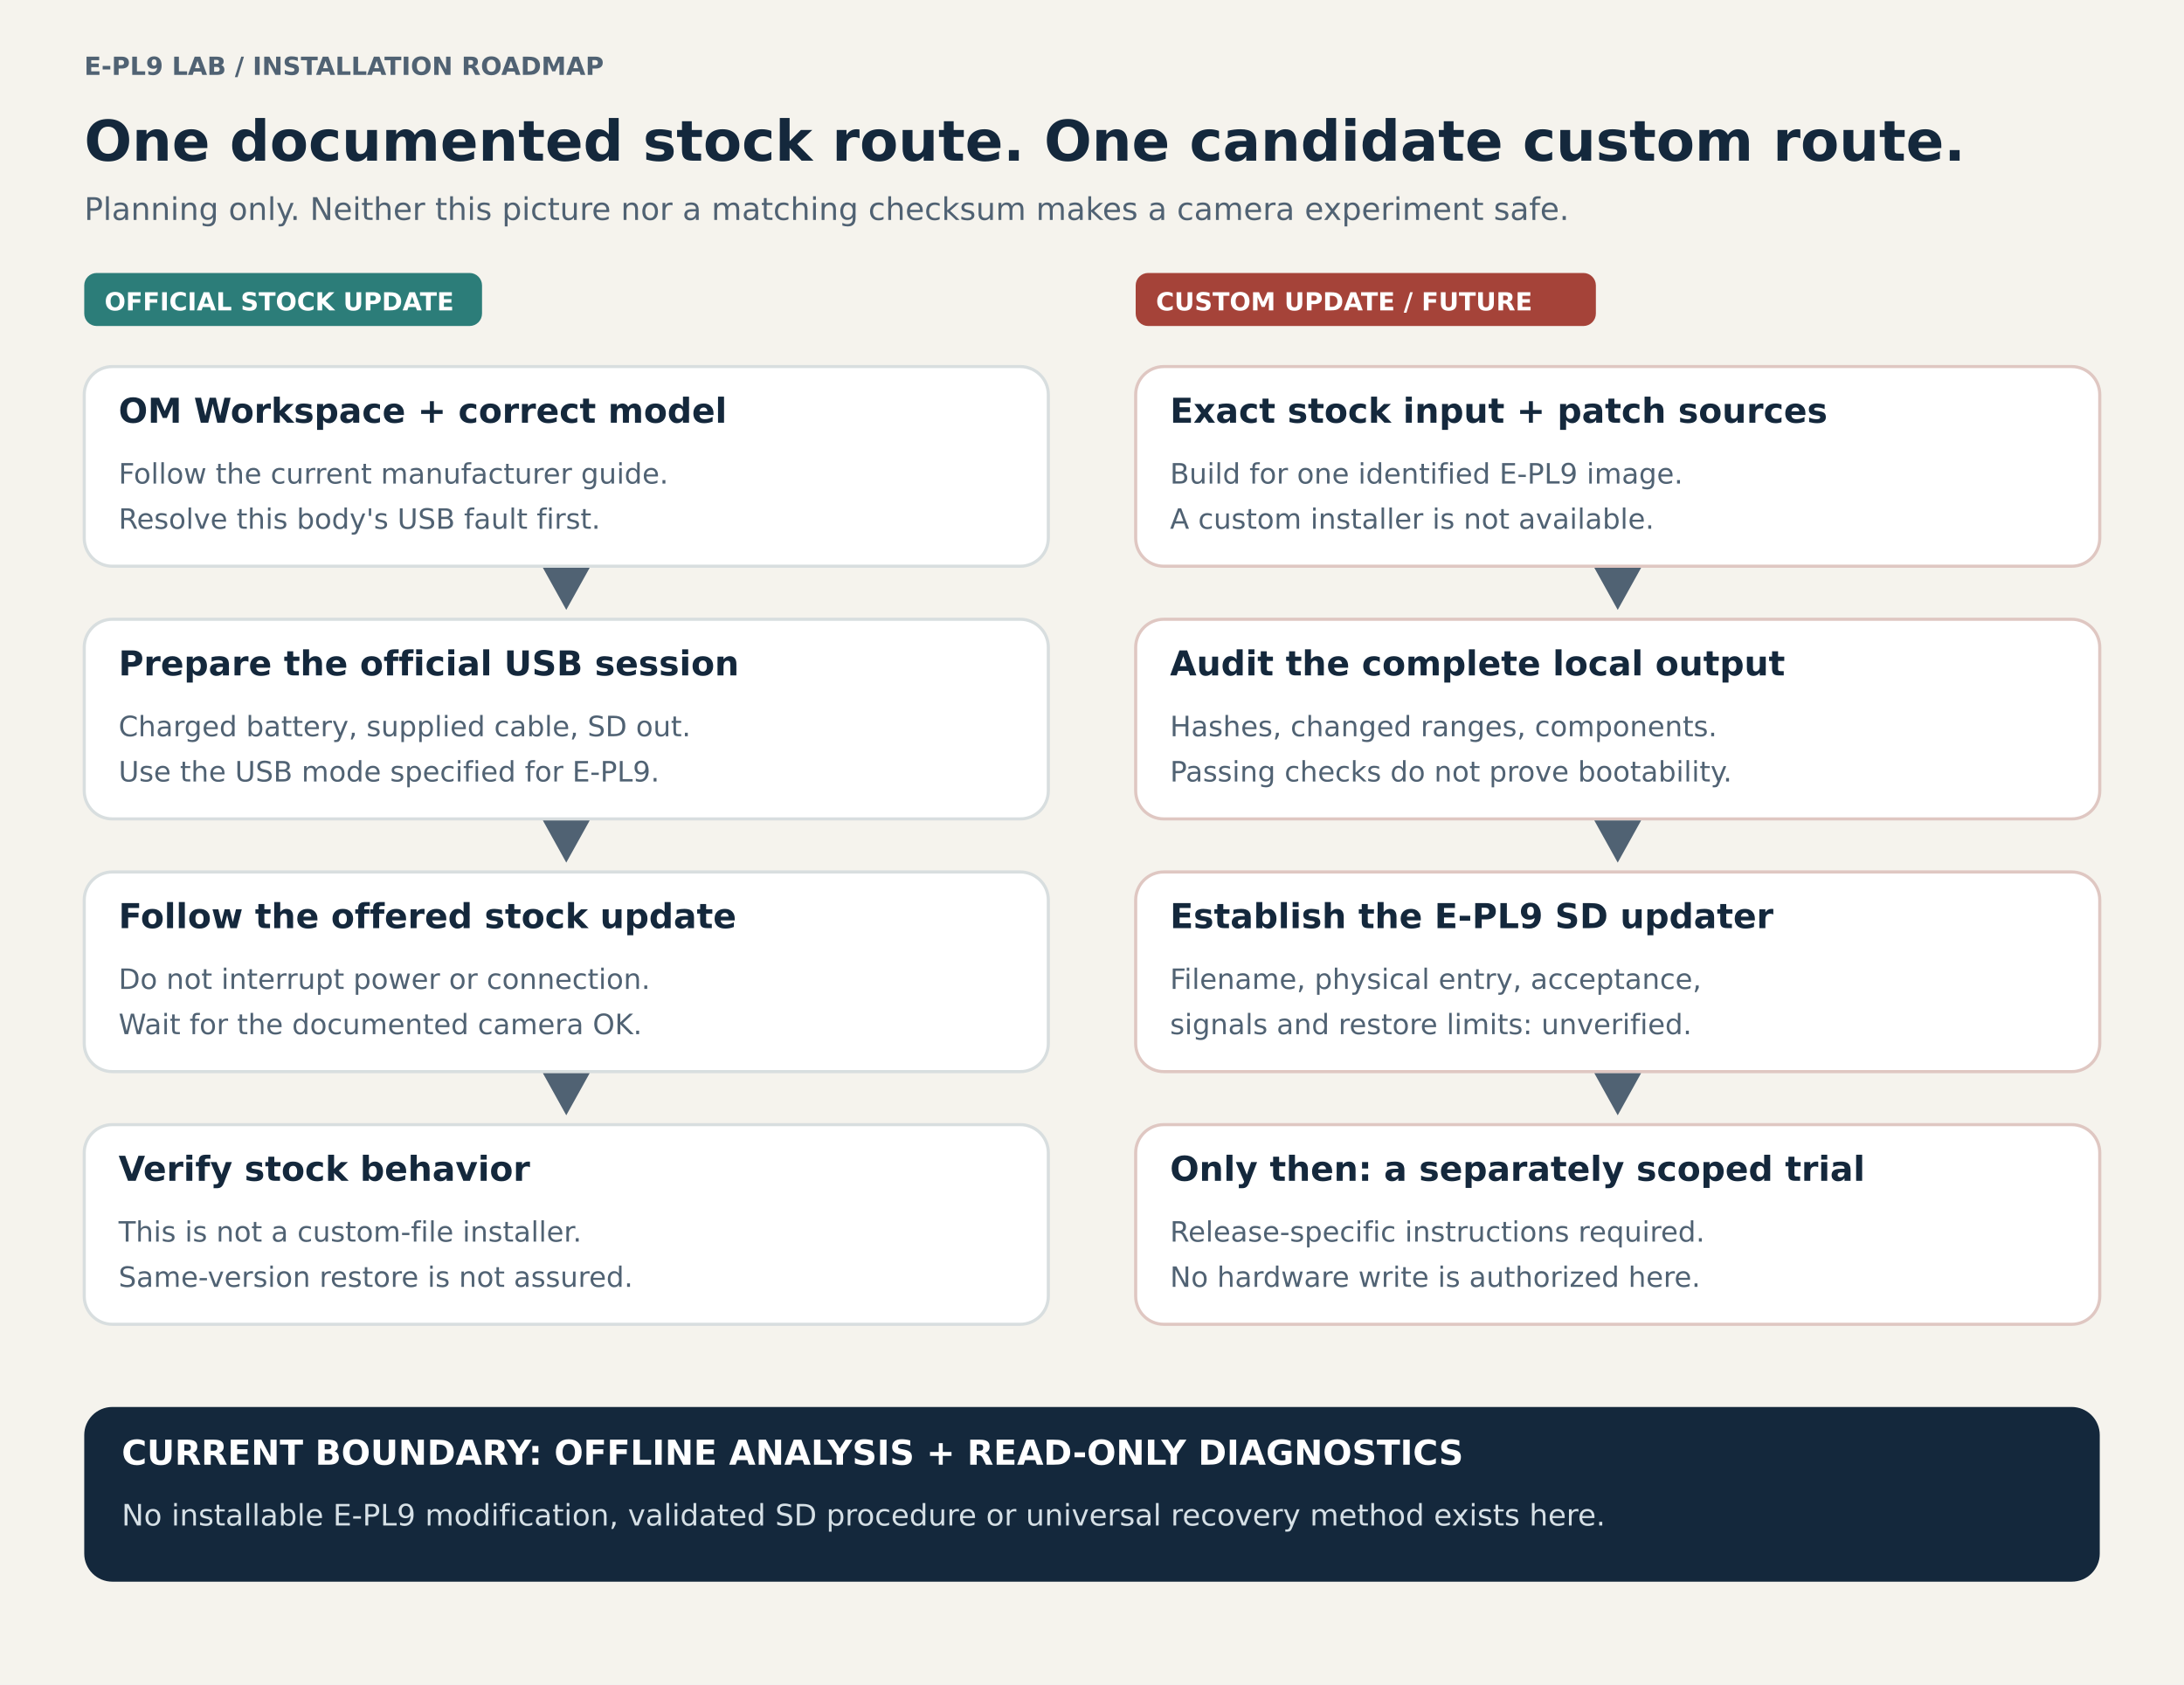
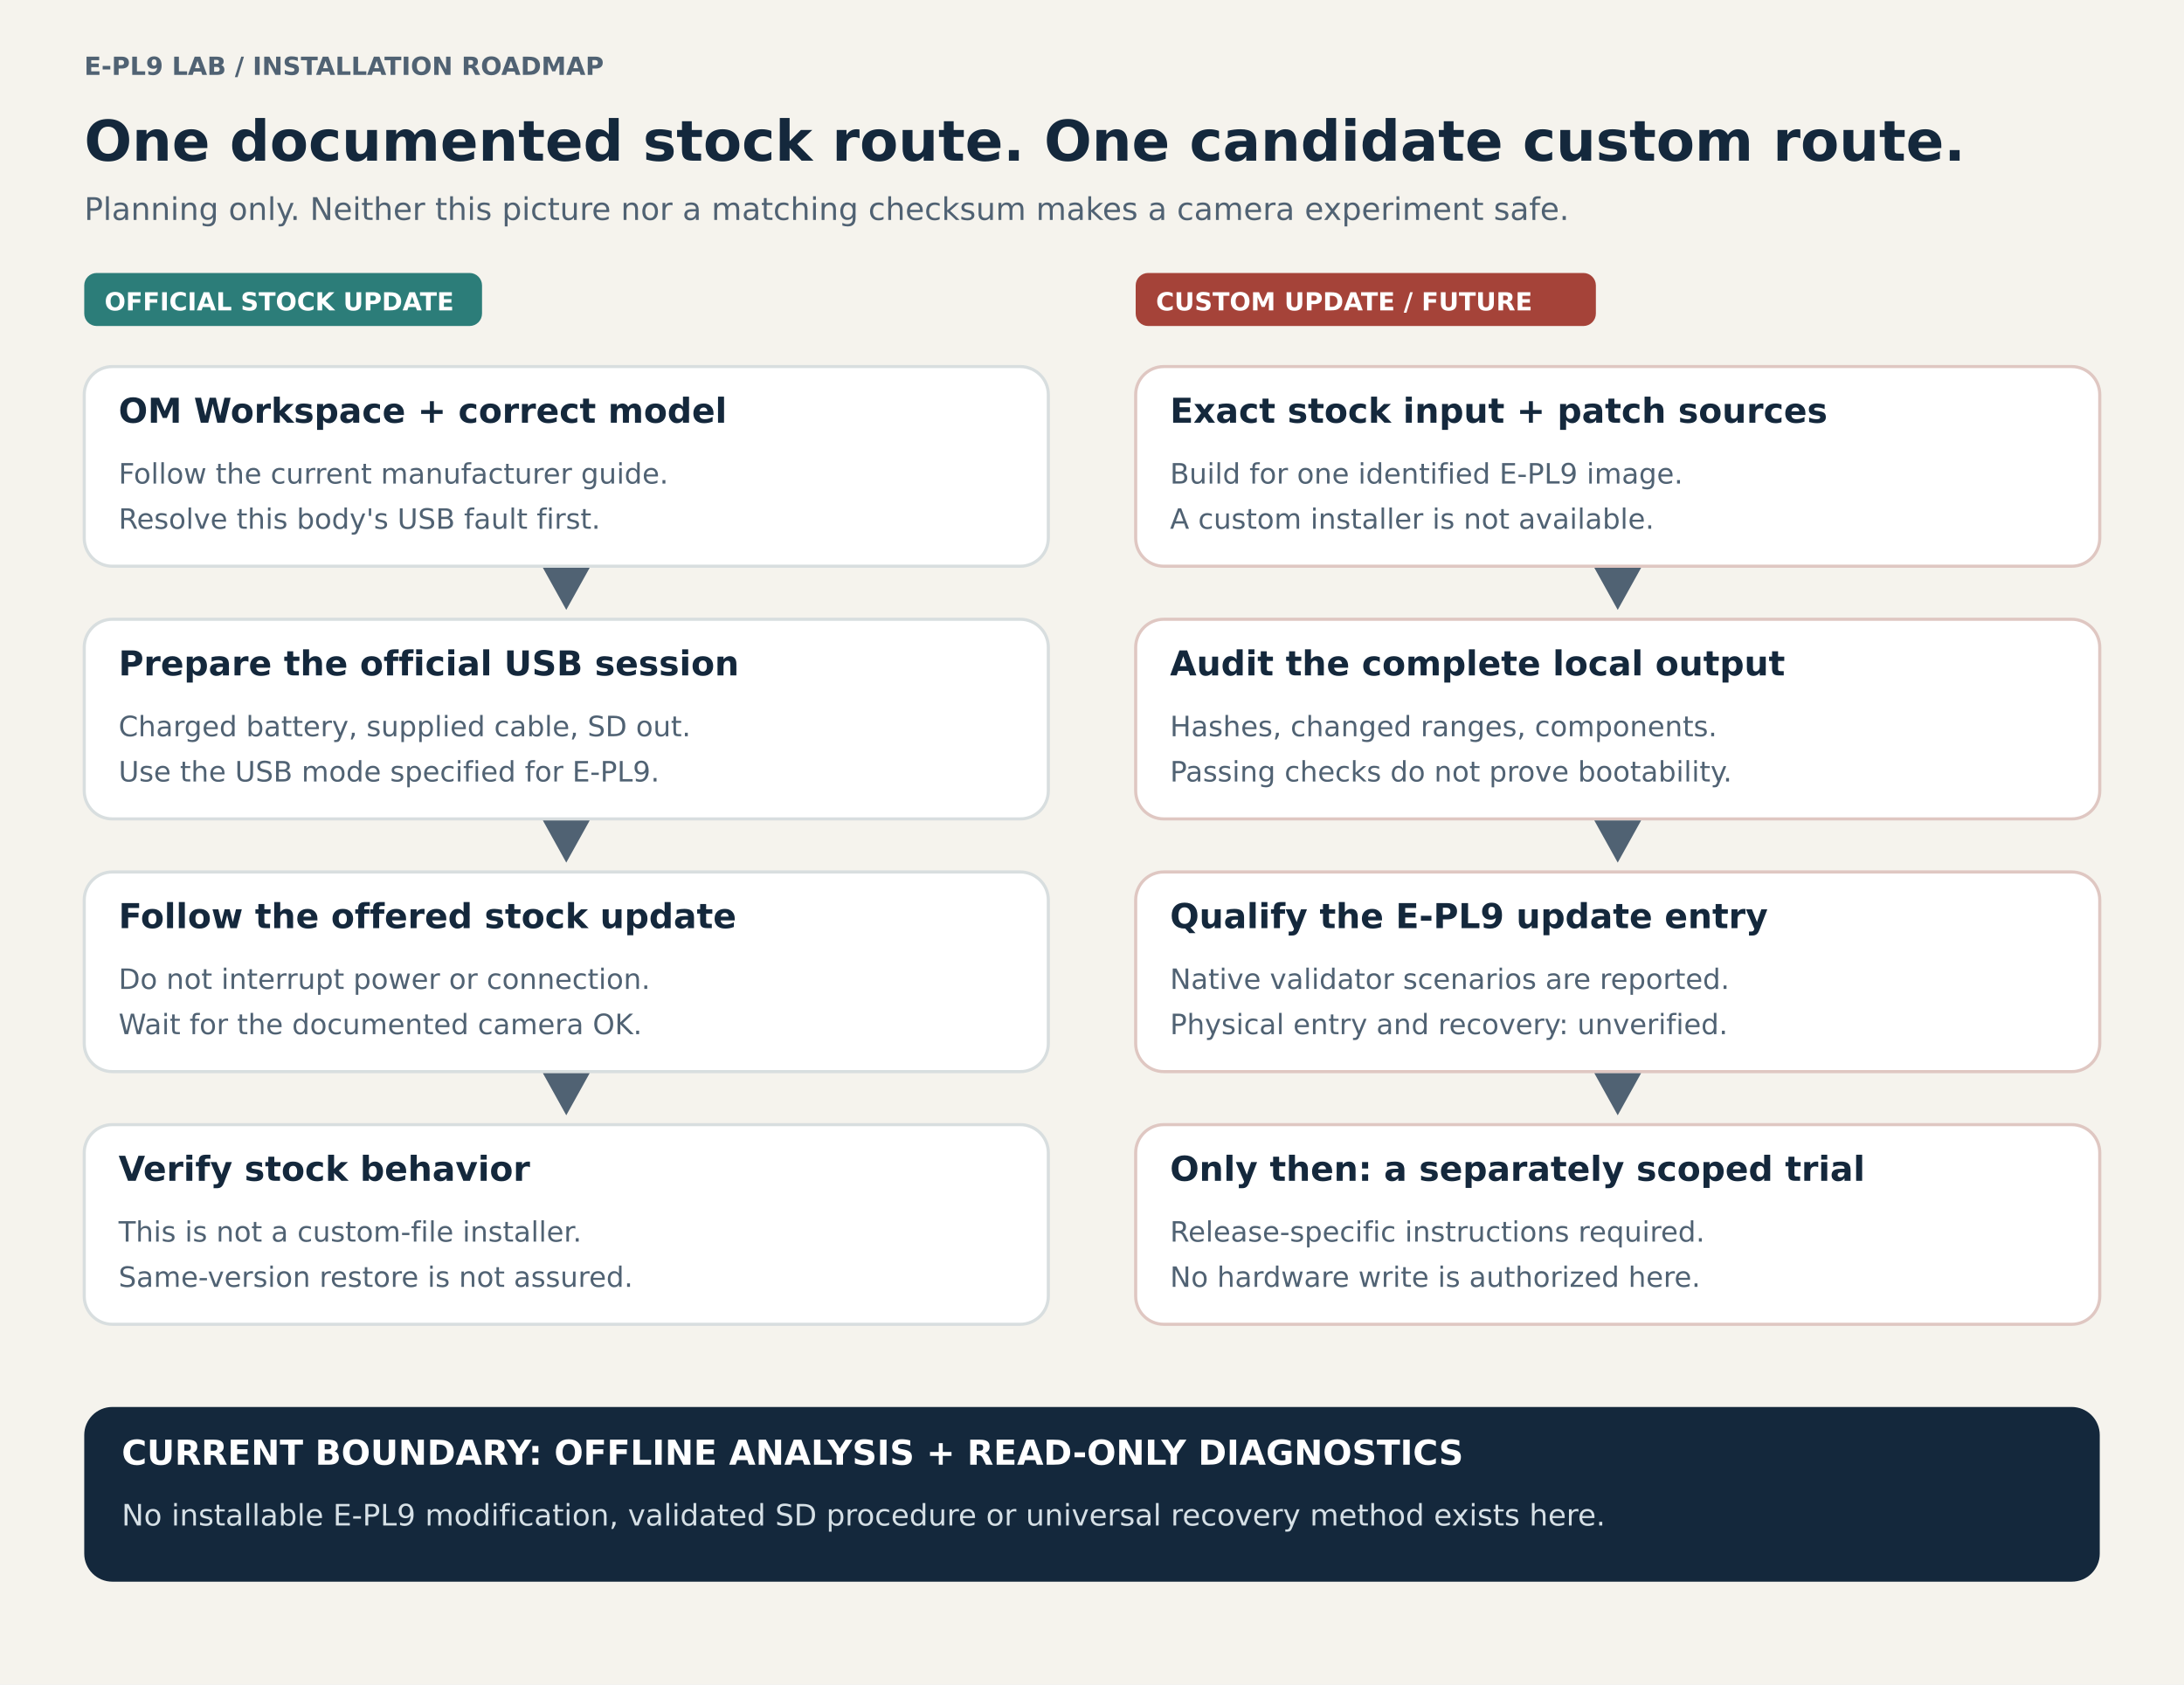
<svg xmlns="http://www.w3.org/2000/svg" width="1400" height="1080" viewBox="0 0 1400 1080" role="img" aria-labelledby="title desc">
  <defs>
    <marker id="arrow" markerWidth="10" markerHeight="10" refX="8" refY="5" orient="auto">
      <path d="M 0 0 L 9 5 L 0 10 z" fill="#506273" />
    </marker>
  </defs>
  <rect width="1400" height="1080" fill="#f5f3ed" />
  <text x="54" y="48" font-family="DejaVu Sans, Arial, sans-serif" font-size="16" font-weight="700" fill="#506273">
    <tspan x="54" dy="0">E-PL9 LAB / INSTALLATION ROADMAP</tspan>
  </text>
  <text x="54" y="103" font-family="DejaVu Sans, Arial, sans-serif" font-size="36" font-weight="700" fill="#14283c">
    <tspan x="54" dy="0">One documented stock route. One candidate custom route.</tspan>
  </text>
  <text x="54" y="141" font-family="DejaVu Sans, Arial, sans-serif" font-size="20" font-weight="400" fill="#506273">
    <tspan x="54" dy="0">Planning only. Neither this picture nor a matching checksum makes a camera experiment safe.</tspan>
  </text>
  <rect x="54" y="175" width="255" height="34" rx="8" fill="#2c7d79" stroke="none" stroke-width="2" />
  <text x="67" y="199" font-family="DejaVu Sans, Arial, sans-serif" font-size="16" font-weight="700" fill="white">
    <tspan x="67" dy="0">OFFICIAL STOCK UPDATE</tspan>
  </text>
  <rect x="728" y="175" width="295" height="34" rx="8" fill="#a54339" stroke="none" stroke-width="2" />
  <text x="741" y="199" font-family="DejaVu Sans, Arial, sans-serif" font-size="16" font-weight="700" fill="white">
    <tspan x="741" dy="0">CUSTOM UPDATE / FUTURE</tspan>
  </text>
  <rect x="54" y="235" width="618" height="128" rx="18" fill="white" stroke="#d8dedf" stroke-width="2" />
  <text x="76" y="271" font-family="DejaVu Sans, Arial, sans-serif" font-size="22" font-weight="700" fill="#14283c">
    <tspan x="76" dy="0">OM Workspace + correct model</tspan>
  </text>
  <text x="76" y="310" font-family="DejaVu Sans, Arial, sans-serif" font-size="18" font-weight="400" fill="#506273">
    <tspan x="76" dy="0">Follow the current manufacturer guide.</tspan>
    <tspan x="76" dy="29">Resolve this body's USB fault first.</tspan>
  </text>
  <path d="M363 370 L363 388" stroke="#506273" stroke-width="3" fill="none" marker-end="url(#arrow)" />
  <rect x="728" y="235" width="618" height="128" rx="18" fill="white" stroke="#dfc7c2" stroke-width="2" />
  <text x="750" y="271" font-family="DejaVu Sans, Arial, sans-serif" font-size="22" font-weight="700" fill="#14283c">
    <tspan x="750" dy="0">Exact stock input + patch sources</tspan>
  </text>
  <text x="750" y="310" font-family="DejaVu Sans, Arial, sans-serif" font-size="18" font-weight="400" fill="#506273">
    <tspan x="750" dy="0">Build for one identified E-PL9 image.</tspan>
    <tspan x="750" dy="29">A custom installer is not available.</tspan>
  </text>
  <path d="M1037 370 L1037 388" stroke="#506273" stroke-width="3" fill="none" marker-end="url(#arrow)" stroke-dasharray="9 7" />
  <rect x="54" y="397" width="618" height="128" rx="18" fill="white" stroke="#d8dedf" stroke-width="2" />
  <text x="76" y="433" font-family="DejaVu Sans, Arial, sans-serif" font-size="22" font-weight="700" fill="#14283c">
    <tspan x="76" dy="0">Prepare the official USB session</tspan>
  </text>
  <text x="76" y="472" font-family="DejaVu Sans, Arial, sans-serif" font-size="18" font-weight="400" fill="#506273">
    <tspan x="76" dy="0">Charged battery, supplied cable, SD out.</tspan>
    <tspan x="76" dy="29">Use the USB mode specified for E-PL9.</tspan>
  </text>
  <path d="M363 532 L363 550" stroke="#506273" stroke-width="3" fill="none" marker-end="url(#arrow)" />
  <rect x="728" y="397" width="618" height="128" rx="18" fill="white" stroke="#dfc7c2" stroke-width="2" />
  <text x="750" y="433" font-family="DejaVu Sans, Arial, sans-serif" font-size="22" font-weight="700" fill="#14283c">
    <tspan x="750" dy="0">Audit the complete local output</tspan>
  </text>
  <text x="750" y="472" font-family="DejaVu Sans, Arial, sans-serif" font-size="18" font-weight="400" fill="#506273">
    <tspan x="750" dy="0">Hashes, changed ranges, components.</tspan>
    <tspan x="750" dy="29">Passing checks do not prove bootability.</tspan>
  </text>
  <path d="M1037 532 L1037 550" stroke="#506273" stroke-width="3" fill="none" marker-end="url(#arrow)" stroke-dasharray="9 7" />
  <rect x="54" y="559" width="618" height="128" rx="18" fill="white" stroke="#d8dedf" stroke-width="2" />
  <text x="76" y="595" font-family="DejaVu Sans, Arial, sans-serif" font-size="22" font-weight="700" fill="#14283c">
    <tspan x="76" dy="0">Follow the offered stock update</tspan>
  </text>
  <text x="76" y="634" font-family="DejaVu Sans, Arial, sans-serif" font-size="18" font-weight="400" fill="#506273">
    <tspan x="76" dy="0">Do not interrupt power or connection.</tspan>
    <tspan x="76" dy="29">Wait for the documented camera OK.</tspan>
  </text>
  <path d="M363 694 L363 712" stroke="#506273" stroke-width="3" fill="none" marker-end="url(#arrow)" />
  <rect x="728" y="559" width="618" height="128" rx="18" fill="white" stroke="#dfc7c2" stroke-width="2" />
  <text x="750" y="595" font-family="DejaVu Sans, Arial, sans-serif" font-size="22" font-weight="700" fill="#14283c">
-     <tspan x="750" dy="0">Establish the E-PL9 SD updater</tspan>
+     <tspan x="750" dy="0">Qualify the E-PL9 update entry</tspan>
  </text>
  <text x="750" y="634" font-family="DejaVu Sans, Arial, sans-serif" font-size="18" font-weight="400" fill="#506273">
-     <tspan x="750" dy="0">Filename, physical entry, acceptance,</tspan>
-     <tspan x="750" dy="29">signals and restore limits: unverified.</tspan>
+     <tspan x="750" dy="0">Native validator scenarios are reported.</tspan>
+     <tspan x="750" dy="29">Physical entry and recovery: unverified.</tspan>
  </text>
  <path d="M1037 694 L1037 712" stroke="#506273" stroke-width="3" fill="none" marker-end="url(#arrow)" stroke-dasharray="9 7" />
  <rect x="54" y="721" width="618" height="128" rx="18" fill="white" stroke="#d8dedf" stroke-width="2" />
  <text x="76" y="757" font-family="DejaVu Sans, Arial, sans-serif" font-size="22" font-weight="700" fill="#14283c">
    <tspan x="76" dy="0">Verify stock behavior</tspan>
  </text>
  <text x="76" y="796" font-family="DejaVu Sans, Arial, sans-serif" font-size="18" font-weight="400" fill="#506273">
    <tspan x="76" dy="0">This is not a custom-file installer.</tspan>
    <tspan x="76" dy="29">Same-version restore is not assured.</tspan>
  </text>
  <rect x="728" y="721" width="618" height="128" rx="18" fill="white" stroke="#dfc7c2" stroke-width="2" />
  <text x="750" y="757" font-family="DejaVu Sans, Arial, sans-serif" font-size="22" font-weight="700" fill="#14283c">
    <tspan x="750" dy="0">Only then: a separately scoped trial</tspan>
  </text>
  <text x="750" y="796" font-family="DejaVu Sans, Arial, sans-serif" font-size="18" font-weight="400" fill="#506273">
    <tspan x="750" dy="0">Release-specific instructions required.</tspan>
    <tspan x="750" dy="29">No hardware write is authorized here.</tspan>
  </text>
  <rect x="54" y="902" width="1292" height="112" rx="18" fill="#14283c" stroke="none" stroke-width="2" />
  <text x="78" y="939" font-family="DejaVu Sans, Arial, sans-serif" font-size="22" font-weight="700" fill="white">
    <tspan x="78" dy="0">CURRENT BOUNDARY: OFFLINE ANALYSIS + READ-ONLY DIAGNOSTICS</tspan>
  </text>
  <text x="78" y="978" font-family="DejaVu Sans, Arial, sans-serif" font-size="19" font-weight="400" fill="#d6e0e6">
    <tspan x="78" dy="0">No installable E-PL9 modification, validated SD procedure or universal recovery method exists here.</tspan>
  </text>
</svg>
